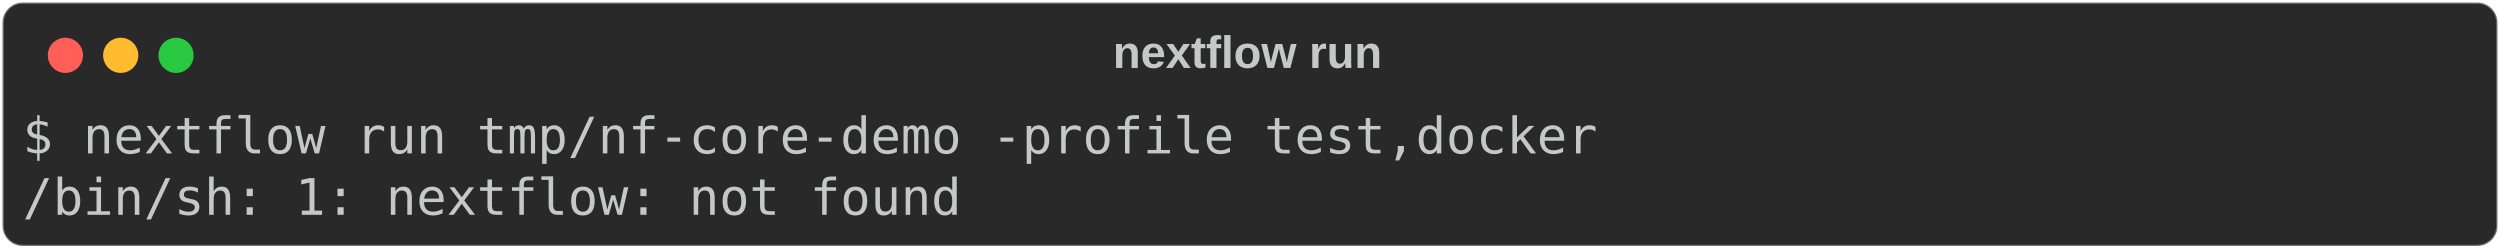
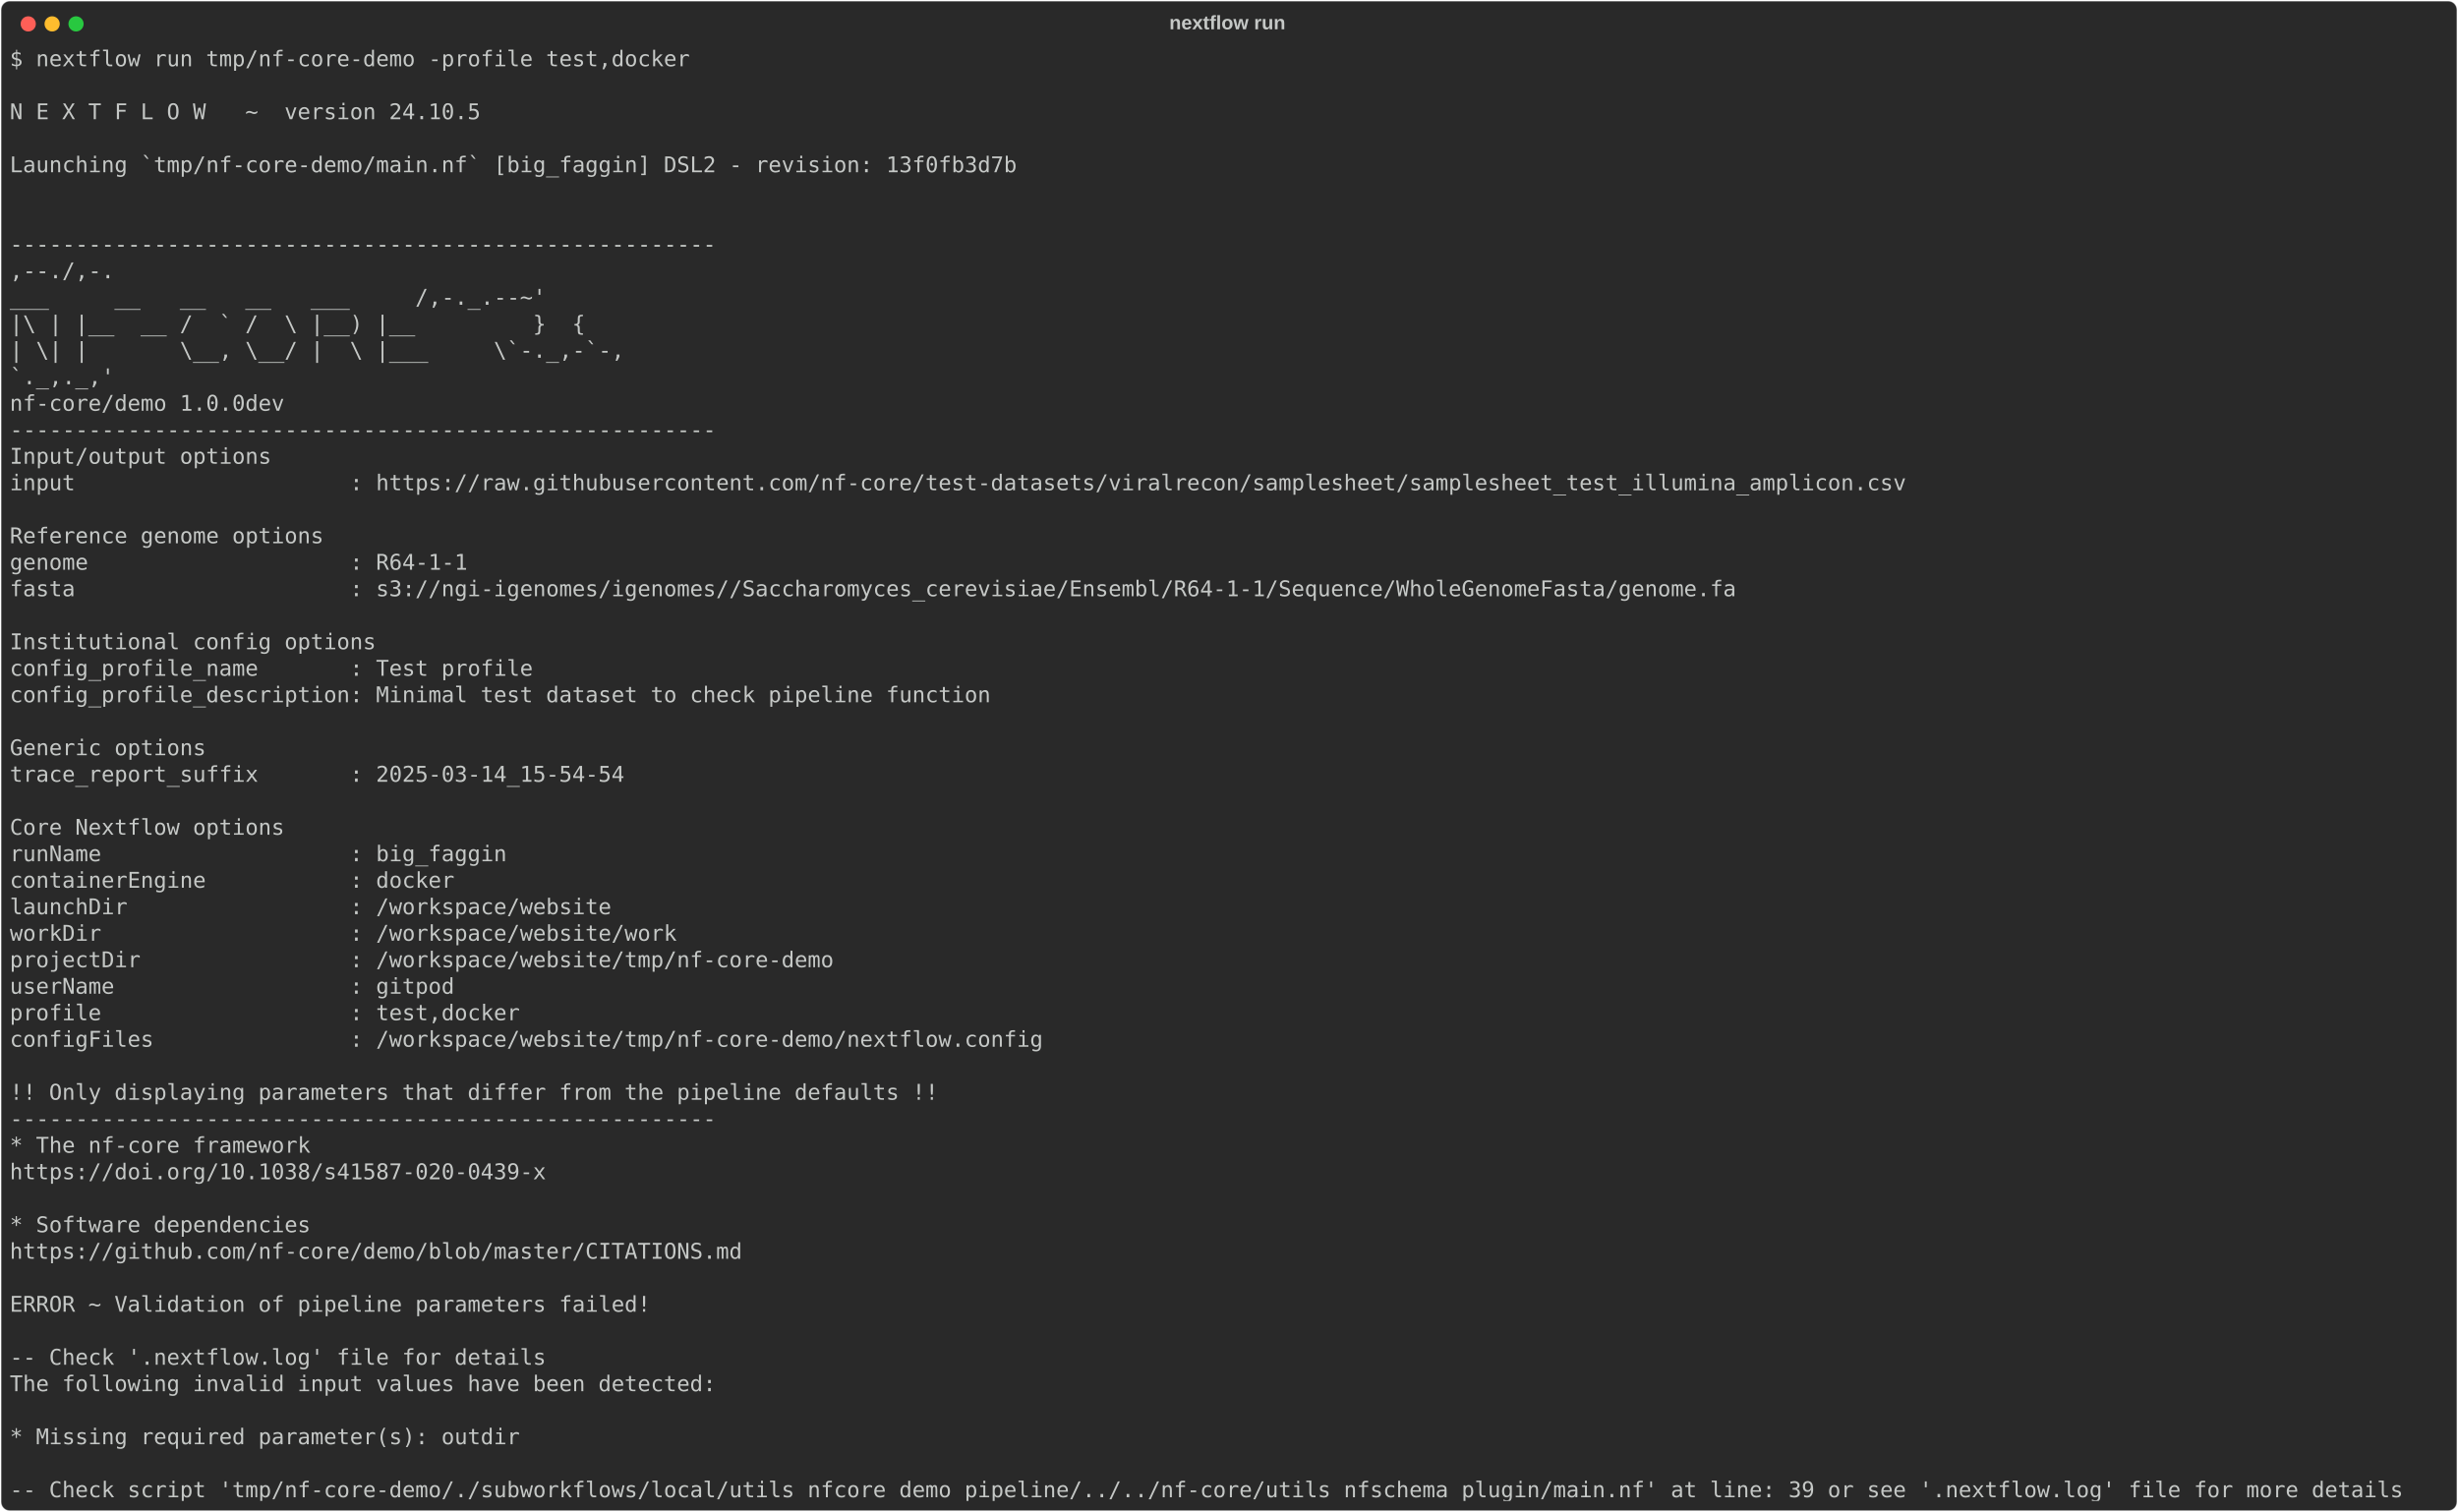
- <svg xmlns="http://www.w3.org/2000/svg" class="rich-terminal" viewBox="0 0 994 98.8">
+ <svg xmlns="http://www.w3.org/2000/svg" class="rich-terminal" viewBox="0 0 2263 1392.0">
  <style>

    @font-face {
        font-family: "Fira Code";
        src: local("FiraCode-Regular"),
                url("https://cdnjs.cloudflare.com/ajax/libs/firacode/6.2.0/woff2/FiraCode-Regular.woff2") format("woff2"),
                url("https://cdnjs.cloudflare.com/ajax/libs/firacode/6.2.0/woff/FiraCode-Regular.woff") format("woff");
        font-style: normal;
        font-weight: 400;
    }
    @font-face {
        font-family: "Fira Code";
        src: local("FiraCode-Bold"),
                url("https://cdnjs.cloudflare.com/ajax/libs/firacode/6.2.0/woff2/FiraCode-Bold.woff2") format("woff2"),
                url("https://cdnjs.cloudflare.com/ajax/libs/firacode/6.2.0/woff/FiraCode-Bold.woff") format("woff");
        font-style: bold;
        font-weight: 700;
    }

-     .terminal-483209740-matrix {
+     .terminal-1135165379-matrix {
        font-family: Fira Code, monospace;
        font-size: 20px;
        line-height: 24.4px;
        font-variant-east-asian: full-width;
    }

-     .terminal-483209740-title {
+     .terminal-1135165379-title {
        font-size: 18px;
        font-weight: bold;
        font-family: arial;
    }

-     .terminal-483209740-r1 { fill: #c5c8c6 }
+     .terminal-1135165379-r1 { fill: #c5c8c6 }
    </style>
  <defs>
-     <clipPath id="terminal-483209740-clip-terminal">
-       <rect x="0" y="0" width="975.0" height="47.8" />
-     </clipPath>
-     <clipPath id="terminal-483209740-line-0">
-       <rect x="0" y="1.5" width="976" height="24.65" />
+     <clipPath id="terminal-1135165379-clip-terminal">
+       <rect x="0" y="0" width="2243.8" height="1341.0" />
+     </clipPath>
+     <clipPath id="terminal-1135165379-line-0">
+       <rect x="0" y="1.5" width="2244.8" height="24.65" />
+     </clipPath>
+     <clipPath id="terminal-1135165379-line-1">
+       <rect x="0" y="25.9" width="2244.8" height="24.65" />
+     </clipPath>
+     <clipPath id="terminal-1135165379-line-2">
+       <rect x="0" y="50.3" width="2244.8" height="24.65" />
+     </clipPath>
+     <clipPath id="terminal-1135165379-line-3">
+       <rect x="0" y="74.7" width="2244.8" height="24.65" />
+     </clipPath>
+     <clipPath id="terminal-1135165379-line-4">
+       <rect x="0" y="99.1" width="2244.8" height="24.65" />
+     </clipPath>
+     <clipPath id="terminal-1135165379-line-5">
+       <rect x="0" y="123.5" width="2244.8" height="24.65" />
+     </clipPath>
+     <clipPath id="terminal-1135165379-line-6">
+       <rect x="0" y="147.9" width="2244.8" height="24.65" />
+     </clipPath>
+     <clipPath id="terminal-1135165379-line-7">
+       <rect x="0" y="172.3" width="2244.8" height="24.65" />
+     </clipPath>
+     <clipPath id="terminal-1135165379-line-8">
+       <rect x="0" y="196.7" width="2244.8" height="24.65" />
+     </clipPath>
+     <clipPath id="terminal-1135165379-line-9">
+       <rect x="0" y="221.1" width="2244.8" height="24.65" />
+     </clipPath>
+     <clipPath id="terminal-1135165379-line-10">
+       <rect x="0" y="245.5" width="2244.8" height="24.65" />
+     </clipPath>
+     <clipPath id="terminal-1135165379-line-11">
+       <rect x="0" y="269.9" width="2244.8" height="24.65" />
+     </clipPath>
+     <clipPath id="terminal-1135165379-line-12">
+       <rect x="0" y="294.3" width="2244.8" height="24.65" />
+     </clipPath>
+     <clipPath id="terminal-1135165379-line-13">
+       <rect x="0" y="318.7" width="2244.8" height="24.65" />
+     </clipPath>
+     <clipPath id="terminal-1135165379-line-14">
+       <rect x="0" y="343.1" width="2244.8" height="24.65" />
+     </clipPath>
+     <clipPath id="terminal-1135165379-line-15">
+       <rect x="0" y="367.5" width="2244.8" height="24.65" />
+     </clipPath>
+     <clipPath id="terminal-1135165379-line-16">
+       <rect x="0" y="391.9" width="2244.8" height="24.65" />
+     </clipPath>
+     <clipPath id="terminal-1135165379-line-17">
+       <rect x="0" y="416.3" width="2244.8" height="24.65" />
+     </clipPath>
+     <clipPath id="terminal-1135165379-line-18">
+       <rect x="0" y="440.7" width="2244.8" height="24.65" />
+     </clipPath>
+     <clipPath id="terminal-1135165379-line-19">
+       <rect x="0" y="465.1" width="2244.8" height="24.65" />
+     </clipPath>
+     <clipPath id="terminal-1135165379-line-20">
+       <rect x="0" y="489.5" width="2244.8" height="24.65" />
+     </clipPath>
+     <clipPath id="terminal-1135165379-line-21">
+       <rect x="0" y="513.9" width="2244.8" height="24.65" />
+     </clipPath>
+     <clipPath id="terminal-1135165379-line-22">
+       <rect x="0" y="538.3" width="2244.8" height="24.65" />
+     </clipPath>
+     <clipPath id="terminal-1135165379-line-23">
+       <rect x="0" y="562.7" width="2244.8" height="24.65" />
+     </clipPath>
+     <clipPath id="terminal-1135165379-line-24">
+       <rect x="0" y="587.1" width="2244.8" height="24.65" />
+     </clipPath>
+     <clipPath id="terminal-1135165379-line-25">
+       <rect x="0" y="611.5" width="2244.8" height="24.65" />
+     </clipPath>
+     <clipPath id="terminal-1135165379-line-26">
+       <rect x="0" y="635.9" width="2244.8" height="24.65" />
+     </clipPath>
+     <clipPath id="terminal-1135165379-line-27">
+       <rect x="0" y="660.3" width="2244.8" height="24.65" />
+     </clipPath>
+     <clipPath id="terminal-1135165379-line-28">
+       <rect x="0" y="684.7" width="2244.8" height="24.65" />
+     </clipPath>
+     <clipPath id="terminal-1135165379-line-29">
+       <rect x="0" y="709.1" width="2244.8" height="24.65" />
+     </clipPath>
+     <clipPath id="terminal-1135165379-line-30">
+       <rect x="0" y="733.5" width="2244.8" height="24.65" />
+     </clipPath>
+     <clipPath id="terminal-1135165379-line-31">
+       <rect x="0" y="757.9" width="2244.8" height="24.65" />
+     </clipPath>
+     <clipPath id="terminal-1135165379-line-32">
+       <rect x="0" y="782.3" width="2244.8" height="24.65" />
+     </clipPath>
+     <clipPath id="terminal-1135165379-line-33">
+       <rect x="0" y="806.7" width="2244.8" height="24.65" />
+     </clipPath>
+     <clipPath id="terminal-1135165379-line-34">
+       <rect x="0" y="831.1" width="2244.8" height="24.65" />
+     </clipPath>
+     <clipPath id="terminal-1135165379-line-35">
+       <rect x="0" y="855.5" width="2244.8" height="24.65" />
+     </clipPath>
+     <clipPath id="terminal-1135165379-line-36">
+       <rect x="0" y="879.9" width="2244.8" height="24.65" />
+     </clipPath>
+     <clipPath id="terminal-1135165379-line-37">
+       <rect x="0" y="904.3" width="2244.8" height="24.65" />
+     </clipPath>
+     <clipPath id="terminal-1135165379-line-38">
+       <rect x="0" y="928.7" width="2244.8" height="24.65" />
+     </clipPath>
+     <clipPath id="terminal-1135165379-line-39">
+       <rect x="0" y="953.1" width="2244.8" height="24.65" />
+     </clipPath>
+     <clipPath id="terminal-1135165379-line-40">
+       <rect x="0" y="977.5" width="2244.8" height="24.65" />
+     </clipPath>
+     <clipPath id="terminal-1135165379-line-41">
+       <rect x="0" y="1001.9" width="2244.8" height="24.65" />
+     </clipPath>
+     <clipPath id="terminal-1135165379-line-42">
+       <rect x="0" y="1026.3" width="2244.8" height="24.65" />
+     </clipPath>
+     <clipPath id="terminal-1135165379-line-43">
+       <rect x="0" y="1050.7" width="2244.8" height="24.65" />
+     </clipPath>
+     <clipPath id="terminal-1135165379-line-44">
+       <rect x="0" y="1075.1" width="2244.8" height="24.65" />
+     </clipPath>
+     <clipPath id="terminal-1135165379-line-45">
+       <rect x="0" y="1099.5" width="2244.8" height="24.65" />
+     </clipPath>
+     <clipPath id="terminal-1135165379-line-46">
+       <rect x="0" y="1123.9" width="2244.8" height="24.65" />
+     </clipPath>
+     <clipPath id="terminal-1135165379-line-47">
+       <rect x="0" y="1148.3" width="2244.8" height="24.65" />
+     </clipPath>
+     <clipPath id="terminal-1135165379-line-48">
+       <rect x="0" y="1172.7" width="2244.8" height="24.65" />
+     </clipPath>
+     <clipPath id="terminal-1135165379-line-49">
+       <rect x="0" y="1197.1" width="2244.8" height="24.65" />
+     </clipPath>
+     <clipPath id="terminal-1135165379-line-50">
+       <rect x="0" y="1221.5" width="2244.8" height="24.65" />
+     </clipPath>
+     <clipPath id="terminal-1135165379-line-51">
+       <rect x="0" y="1245.9" width="2244.8" height="24.65" />
+     </clipPath>
+     <clipPath id="terminal-1135165379-line-52">
+       <rect x="0" y="1270.3" width="2244.8" height="24.65" />
+     </clipPath>
+     <clipPath id="terminal-1135165379-line-53">
+       <rect x="0" y="1294.7" width="2244.8" height="24.65" />
    </clipPath>
  </defs>
-   <rect fill="#292929" stroke="rgba(255,255,255,0.35)" stroke-width="1" x="1" y="1" width="992" height="96.8" rx="8" />
-   <text class="terminal-483209740-title" fill="#c5c8c6" text-anchor="middle" x="496" y="27">nextflow run</text>
+   <rect fill="#292929" stroke="rgba(255,255,255,0.35)" stroke-width="1" x="1" y="1" width="2261" height="1390" rx="8" />
+   <text class="terminal-1135165379-title" fill="#c5c8c6" text-anchor="middle" x="1130" y="27">nextflow run</text>
  <g transform="translate(26,22)">
    <circle cx="0" cy="0" r="7" fill="#ff5f57" />
    <circle cx="22" cy="0" r="7" fill="#febc2e" />
    <circle cx="44" cy="0" r="7" fill="#28c840" />
  </g>
-   <g transform="translate(9, 41)" clip-path="url(#terminal-483209740-clip-terminal)">
-     <g class="terminal-483209740-matrix">
-       <text class="terminal-483209740-r1" x="0" y="20" textLength="634.4" clip-path="url(#terminal-483209740-line-0)">$ nextflow run tmp/nf-core-demo -profile test,docker</text>
-       <text class="terminal-483209740-r1" x="976" y="20" textLength="12.2" clip-path="url(#terminal-483209740-line-0)">
- </text>
-       <text class="terminal-483209740-r1" x="0" y="44.4" textLength="378.2" clip-path="url(#terminal-483209740-line-1)">/bin/sh: 1: nextflow: not found</text>
-       <text class="terminal-483209740-r1" x="976" y="44.4" textLength="12.2" clip-path="url(#terminal-483209740-line-1)">
+   <g transform="translate(9, 41)" clip-path="url(#terminal-1135165379-clip-terminal)">
+     <g class="terminal-1135165379-matrix">
+       <text class="terminal-1135165379-r1" x="0" y="20" textLength="634.4" clip-path="url(#terminal-1135165379-line-0)">$ nextflow run tmp/nf-core-demo -profile test,docker</text>
+       <text class="terminal-1135165379-r1" x="2244.8" y="20" textLength="12.2" clip-path="url(#terminal-1135165379-line-0)">
+ </text>
+       <text class="terminal-1135165379-r1" x="2244.8" y="44.4" textLength="12.2" clip-path="url(#terminal-1135165379-line-1)">
+ </text>
+       <text class="terminal-1135165379-r1" x="0" y="68.8" textLength="451.4" clip-path="url(#terminal-1135165379-line-2)"> N E X T F L O W   ~  version 24.10.5</text>
+       <text class="terminal-1135165379-r1" x="2244.8" y="68.8" textLength="12.2" clip-path="url(#terminal-1135165379-line-2)">
+ </text>
+       <text class="terminal-1135165379-r1" x="2244.8" y="93.2" textLength="12.2" clip-path="url(#terminal-1135165379-line-3)">
+ </text>
+       <text class="terminal-1135165379-r1" x="0" y="117.6" textLength="939.4" clip-path="url(#terminal-1135165379-line-4)">Launching `tmp/nf-core-demo/main.nf` [big_faggin] DSL2 - revision: 13f0fb3d7b</text>
+       <text class="terminal-1135165379-r1" x="2244.8" y="117.6" textLength="12.2" clip-path="url(#terminal-1135165379-line-4)">
+ </text>
+       <text class="terminal-1135165379-r1" x="2244.8" y="142" textLength="12.2" clip-path="url(#terminal-1135165379-line-5)">
+ </text>
+       <text class="terminal-1135165379-r1" x="2244.8" y="166.4" textLength="12.2" clip-path="url(#terminal-1135165379-line-6)">
+ </text>
+       <text class="terminal-1135165379-r1" x="0" y="190.8" textLength="658.8" clip-path="url(#terminal-1135165379-line-7)">------------------------------------------------------</text>
+       <text class="terminal-1135165379-r1" x="2244.8" y="190.8" textLength="12.2" clip-path="url(#terminal-1135165379-line-7)">
+ </text>
+       <text class="terminal-1135165379-r1" x="0" y="215.2" textLength="585.6" clip-path="url(#terminal-1135165379-line-8)">                                        ,--./,-.</text>
+       <text class="terminal-1135165379-r1" x="2244.8" y="215.2" textLength="12.2" clip-path="url(#terminal-1135165379-line-8)">
+ </text>
+       <text class="terminal-1135165379-r1" x="0" y="239.6" textLength="597.8" clip-path="url(#terminal-1135165379-line-9)">        ___     __   __   __   ___     /,-._.--~'</text>
+       <text class="terminal-1135165379-r1" x="2244.8" y="239.6" textLength="12.2" clip-path="url(#terminal-1135165379-line-9)">
+ </text>
+       <text class="terminal-1135165379-r1" x="0" y="264" textLength="561.2" clip-path="url(#terminal-1135165379-line-10)">  |\ | |__  __ /  ` /  \ |__) |__         }  {</text>
+       <text class="terminal-1135165379-r1" x="2244.8" y="264" textLength="12.2" clip-path="url(#terminal-1135165379-line-10)">
+ </text>
+       <text class="terminal-1135165379-r1" x="0" y="288.4" textLength="597.8" clip-path="url(#terminal-1135165379-line-11)">  | \| |       \__, \__/ |  \ |___     \`-._,-`-,</text>
+       <text class="terminal-1135165379-r1" x="2244.8" y="288.4" textLength="12.2" clip-path="url(#terminal-1135165379-line-11)">
+ </text>
+       <text class="terminal-1135165379-r1" x="0" y="312.8" textLength="585.6" clip-path="url(#terminal-1135165379-line-12)">                                        `._,._,'</text>
+       <text class="terminal-1135165379-r1" x="2244.8" y="312.8" textLength="12.2" clip-path="url(#terminal-1135165379-line-12)">
+ </text>
+       <text class="terminal-1135165379-r1" x="0" y="337.2" textLength="280.6" clip-path="url(#terminal-1135165379-line-13)">  nf-core/demo 1.0.0dev</text>
+       <text class="terminal-1135165379-r1" x="2244.8" y="337.2" textLength="12.2" clip-path="url(#terminal-1135165379-line-13)">
+ </text>
+       <text class="terminal-1135165379-r1" x="0" y="361.6" textLength="658.8" clip-path="url(#terminal-1135165379-line-14)">------------------------------------------------------</text>
+       <text class="terminal-1135165379-r1" x="2244.8" y="361.6" textLength="12.2" clip-path="url(#terminal-1135165379-line-14)">
+ </text>
+       <text class="terminal-1135165379-r1" x="0" y="386" textLength="244" clip-path="url(#terminal-1135165379-line-15)">Input/output options</text>
+       <text class="terminal-1135165379-r1" x="2244.8" y="386" textLength="12.2" clip-path="url(#terminal-1135165379-line-15)">
+ </text>
+       <text class="terminal-1135165379-r1" x="0" y="410.4" textLength="1793.4" clip-path="url(#terminal-1135165379-line-16)">  input                     : https://raw.githubusercontent.com/nf-core/test-datasets/viralrecon/samplesheet/samplesheet_test_illumina_amplicon.csv</text>
+       <text class="terminal-1135165379-r1" x="2244.8" y="410.4" textLength="12.2" clip-path="url(#terminal-1135165379-line-16)">
+ </text>
+       <text class="terminal-1135165379-r1" x="2244.8" y="434.8" textLength="12.2" clip-path="url(#terminal-1135165379-line-17)">
+ </text>
+       <text class="terminal-1135165379-r1" x="0" y="459.2" textLength="292.8" clip-path="url(#terminal-1135165379-line-18)">Reference genome options</text>
+       <text class="terminal-1135165379-r1" x="2244.8" y="459.2" textLength="12.2" clip-path="url(#terminal-1135165379-line-18)">
+ </text>
+       <text class="terminal-1135165379-r1" x="0" y="483.6" textLength="451.4" clip-path="url(#terminal-1135165379-line-19)">  genome                    : R64-1-1</text>
+       <text class="terminal-1135165379-r1" x="2244.8" y="483.6" textLength="12.2" clip-path="url(#terminal-1135165379-line-19)">
+ </text>
+       <text class="terminal-1135165379-r1" x="0" y="508" textLength="1634.8" clip-path="url(#terminal-1135165379-line-20)">  fasta                     : s3://ngi-igenomes/igenomes//Saccharomyces_cerevisiae/Ensembl/R64-1-1/Sequence/WholeGenomeFasta/genome.fa</text>
+       <text class="terminal-1135165379-r1" x="2244.8" y="508" textLength="12.2" clip-path="url(#terminal-1135165379-line-20)">
+ </text>
+       <text class="terminal-1135165379-r1" x="2244.8" y="532.4" textLength="12.2" clip-path="url(#terminal-1135165379-line-21)">
+ </text>
+       <text class="terminal-1135165379-r1" x="0" y="556.8" textLength="341.6" clip-path="url(#terminal-1135165379-line-22)">Institutional config options</text>
+       <text class="terminal-1135165379-r1" x="2244.8" y="556.8" textLength="12.2" clip-path="url(#terminal-1135165379-line-22)">
+ </text>
+       <text class="terminal-1135165379-r1" x="0" y="581.2" textLength="512.4" clip-path="url(#terminal-1135165379-line-23)">  config_profile_name       : Test profile</text>
+       <text class="terminal-1135165379-r1" x="2244.8" y="581.2" textLength="12.2" clip-path="url(#terminal-1135165379-line-23)">
+ </text>
+       <text class="terminal-1135165379-r1" x="0" y="605.6" textLength="939.4" clip-path="url(#terminal-1135165379-line-24)">  config_profile_description: Minimal test dataset to check pipeline function</text>
+       <text class="terminal-1135165379-r1" x="2244.8" y="605.6" textLength="12.2" clip-path="url(#terminal-1135165379-line-24)">
+ </text>
+       <text class="terminal-1135165379-r1" x="2244.8" y="630" textLength="12.2" clip-path="url(#terminal-1135165379-line-25)">
+ </text>
+       <text class="terminal-1135165379-r1" x="0" y="654.4" textLength="183" clip-path="url(#terminal-1135165379-line-26)">Generic options</text>
+       <text class="terminal-1135165379-r1" x="2244.8" y="654.4" textLength="12.2" clip-path="url(#terminal-1135165379-line-26)">
+ </text>
+       <text class="terminal-1135165379-r1" x="0" y="678.8" textLength="597.8" clip-path="url(#terminal-1135165379-line-27)">  trace_report_suffix       : 2025-03-14_15-54-54</text>
+       <text class="terminal-1135165379-r1" x="2244.8" y="678.8" textLength="12.2" clip-path="url(#terminal-1135165379-line-27)">
+ </text>
+       <text class="terminal-1135165379-r1" x="2244.8" y="703.2" textLength="12.2" clip-path="url(#terminal-1135165379-line-28)">
+ </text>
+       <text class="terminal-1135165379-r1" x="0" y="727.6" textLength="256.2" clip-path="url(#terminal-1135165379-line-29)">Core Nextflow options</text>
+       <text class="terminal-1135165379-r1" x="2244.8" y="727.6" textLength="12.2" clip-path="url(#terminal-1135165379-line-29)">
+ </text>
+       <text class="terminal-1135165379-r1" x="0" y="752" textLength="488" clip-path="url(#terminal-1135165379-line-30)">  runName                   : big_faggin</text>
+       <text class="terminal-1135165379-r1" x="2244.8" y="752" textLength="12.2" clip-path="url(#terminal-1135165379-line-30)">
+ </text>
+       <text class="terminal-1135165379-r1" x="0" y="776.4" textLength="439.2" clip-path="url(#terminal-1135165379-line-31)">  containerEngine           : docker</text>
+       <text class="terminal-1135165379-r1" x="2244.8" y="776.4" textLength="12.2" clip-path="url(#terminal-1135165379-line-31)">
+ </text>
+       <text class="terminal-1135165379-r1" x="0" y="800.8" textLength="585.6" clip-path="url(#terminal-1135165379-line-32)">  launchDir                 : /workspace/website</text>
+       <text class="terminal-1135165379-r1" x="2244.8" y="800.8" textLength="12.2" clip-path="url(#terminal-1135165379-line-32)">
+ </text>
+       <text class="terminal-1135165379-r1" x="0" y="825.2" textLength="646.6" clip-path="url(#terminal-1135165379-line-33)">  workDir                   : /workspace/website/work</text>
+       <text class="terminal-1135165379-r1" x="2244.8" y="825.2" textLength="12.2" clip-path="url(#terminal-1135165379-line-33)">
+ </text>
+       <text class="terminal-1135165379-r1" x="0" y="849.6" textLength="793" clip-path="url(#terminal-1135165379-line-34)">  projectDir                : /workspace/website/tmp/nf-core-demo</text>
+       <text class="terminal-1135165379-r1" x="2244.8" y="849.6" textLength="12.2" clip-path="url(#terminal-1135165379-line-34)">
+ </text>
+       <text class="terminal-1135165379-r1" x="0" y="874" textLength="439.2" clip-path="url(#terminal-1135165379-line-35)">  userName                  : gitpod</text>
+       <text class="terminal-1135165379-r1" x="2244.8" y="874" textLength="12.2" clip-path="url(#terminal-1135165379-line-35)">
+ </text>
+       <text class="terminal-1135165379-r1" x="0" y="898.4" textLength="500.2" clip-path="url(#terminal-1135165379-line-36)">  profile                   : test,docker</text>
+       <text class="terminal-1135165379-r1" x="2244.8" y="898.4" textLength="12.2" clip-path="url(#terminal-1135165379-line-36)">
+ </text>
+       <text class="terminal-1135165379-r1" x="0" y="922.8" textLength="988.2" clip-path="url(#terminal-1135165379-line-37)">  configFiles               : /workspace/website/tmp/nf-core-demo/nextflow.config</text>
+       <text class="terminal-1135165379-r1" x="2244.8" y="922.8" textLength="12.2" clip-path="url(#terminal-1135165379-line-37)">
+ </text>
+       <text class="terminal-1135165379-r1" x="2244.8" y="947.2" textLength="12.2" clip-path="url(#terminal-1135165379-line-38)">
+ </text>
+       <text class="terminal-1135165379-r1" x="0" y="971.6" textLength="866.2" clip-path="url(#terminal-1135165379-line-39)">!! Only displaying parameters that differ from the pipeline defaults !!</text>
+       <text class="terminal-1135165379-r1" x="2244.8" y="971.6" textLength="12.2" clip-path="url(#terminal-1135165379-line-39)">
+ </text>
+       <text class="terminal-1135165379-r1" x="0" y="996" textLength="658.8" clip-path="url(#terminal-1135165379-line-40)">------------------------------------------------------</text>
+       <text class="terminal-1135165379-r1" x="2244.8" y="996" textLength="12.2" clip-path="url(#terminal-1135165379-line-40)">
+ </text>
+       <text class="terminal-1135165379-r1" x="0" y="1020.4" textLength="280.6" clip-path="url(#terminal-1135165379-line-41)">* The nf-core framework</text>
+       <text class="terminal-1135165379-r1" x="2244.8" y="1020.4" textLength="12.2" clip-path="url(#terminal-1135165379-line-41)">
+ </text>
+       <text class="terminal-1135165379-r1" x="0" y="1044.8" textLength="549" clip-path="url(#terminal-1135165379-line-42)">    https://doi.org/10.1038/s41587-020-0439-x</text>
+       <text class="terminal-1135165379-r1" x="2244.8" y="1044.8" textLength="12.2" clip-path="url(#terminal-1135165379-line-42)">
+ </text>
+       <text class="terminal-1135165379-r1" x="2244.8" y="1069.2" textLength="12.2" clip-path="url(#terminal-1135165379-line-43)">
+ </text>
+       <text class="terminal-1135165379-r1" x="0" y="1093.6" textLength="280.6" clip-path="url(#terminal-1135165379-line-44)">* Software dependencies</text>
+       <text class="terminal-1135165379-r1" x="2244.8" y="1093.6" textLength="12.2" clip-path="url(#terminal-1135165379-line-44)">
+ </text>
+       <text class="terminal-1135165379-r1" x="0" y="1118" textLength="732" clip-path="url(#terminal-1135165379-line-45)">    https://github.com/nf-core/demo/blob/master/CITATIONS.md</text>
+       <text class="terminal-1135165379-r1" x="2244.8" y="1118" textLength="12.2" clip-path="url(#terminal-1135165379-line-45)">
+ </text>
+       <text class="terminal-1135165379-r1" x="2244.8" y="1142.4" textLength="12.2" clip-path="url(#terminal-1135165379-line-46)">
+ </text>
+       <text class="terminal-1135165379-r1" x="0" y="1166.8" textLength="597.8" clip-path="url(#terminal-1135165379-line-47)">ERROR ~ Validation of pipeline parameters failed!</text>
+       <text class="terminal-1135165379-r1" x="2244.8" y="1166.8" textLength="12.2" clip-path="url(#terminal-1135165379-line-47)">
+ </text>
+       <text class="terminal-1135165379-r1" x="2244.8" y="1191.2" textLength="12.2" clip-path="url(#terminal-1135165379-line-48)">
+ </text>
+       <text class="terminal-1135165379-r1" x="0" y="1215.6" textLength="512.4" clip-path="url(#terminal-1135165379-line-49)"> -- Check '.nextflow.log' file for details</text>
+       <text class="terminal-1135165379-r1" x="2244.8" y="1215.6" textLength="12.2" clip-path="url(#terminal-1135165379-line-49)">
+ </text>
+       <text class="terminal-1135165379-r1" x="0" y="1240" textLength="658.8" clip-path="url(#terminal-1135165379-line-50)">The following invalid input values have been detected:</text>
+       <text class="terminal-1135165379-r1" x="2244.8" y="1240" textLength="12.2" clip-path="url(#terminal-1135165379-line-50)">
+ </text>
+       <text class="terminal-1135165379-r1" x="2244.8" y="1264.4" textLength="12.2" clip-path="url(#terminal-1135165379-line-51)">
+ </text>
+       <text class="terminal-1135165379-r1" x="0" y="1288.8" textLength="475.8" clip-path="url(#terminal-1135165379-line-52)">* Missing required parameter(s): outdir</text>
+       <text class="terminal-1135165379-r1" x="2244.8" y="1288.8" textLength="12.2" clip-path="url(#terminal-1135165379-line-52)">
+ </text>
+       <text class="terminal-1135165379-r1" x="2244.8" y="1313.2" textLength="12.2" clip-path="url(#terminal-1135165379-line-53)">
+ </text>
+       <text class="terminal-1135165379-r1" x="0" y="1337.6" textLength="2244.8" clip-path="url(#terminal-1135165379-line-54)"> -- Check script 'tmp/nf-core-demo/./subworkflows/local/utils_nfcore_demo_pipeline/../../nf-core/utils_nfschema_plugin/main.nf' at line: 39 or see '.nextflow.log' file for more details</text>
+       <text class="terminal-1135165379-r1" x="2244.8" y="1337.6" textLength="12.2" clip-path="url(#terminal-1135165379-line-54)">
</text>
    </g>
  </g>
</svg>
